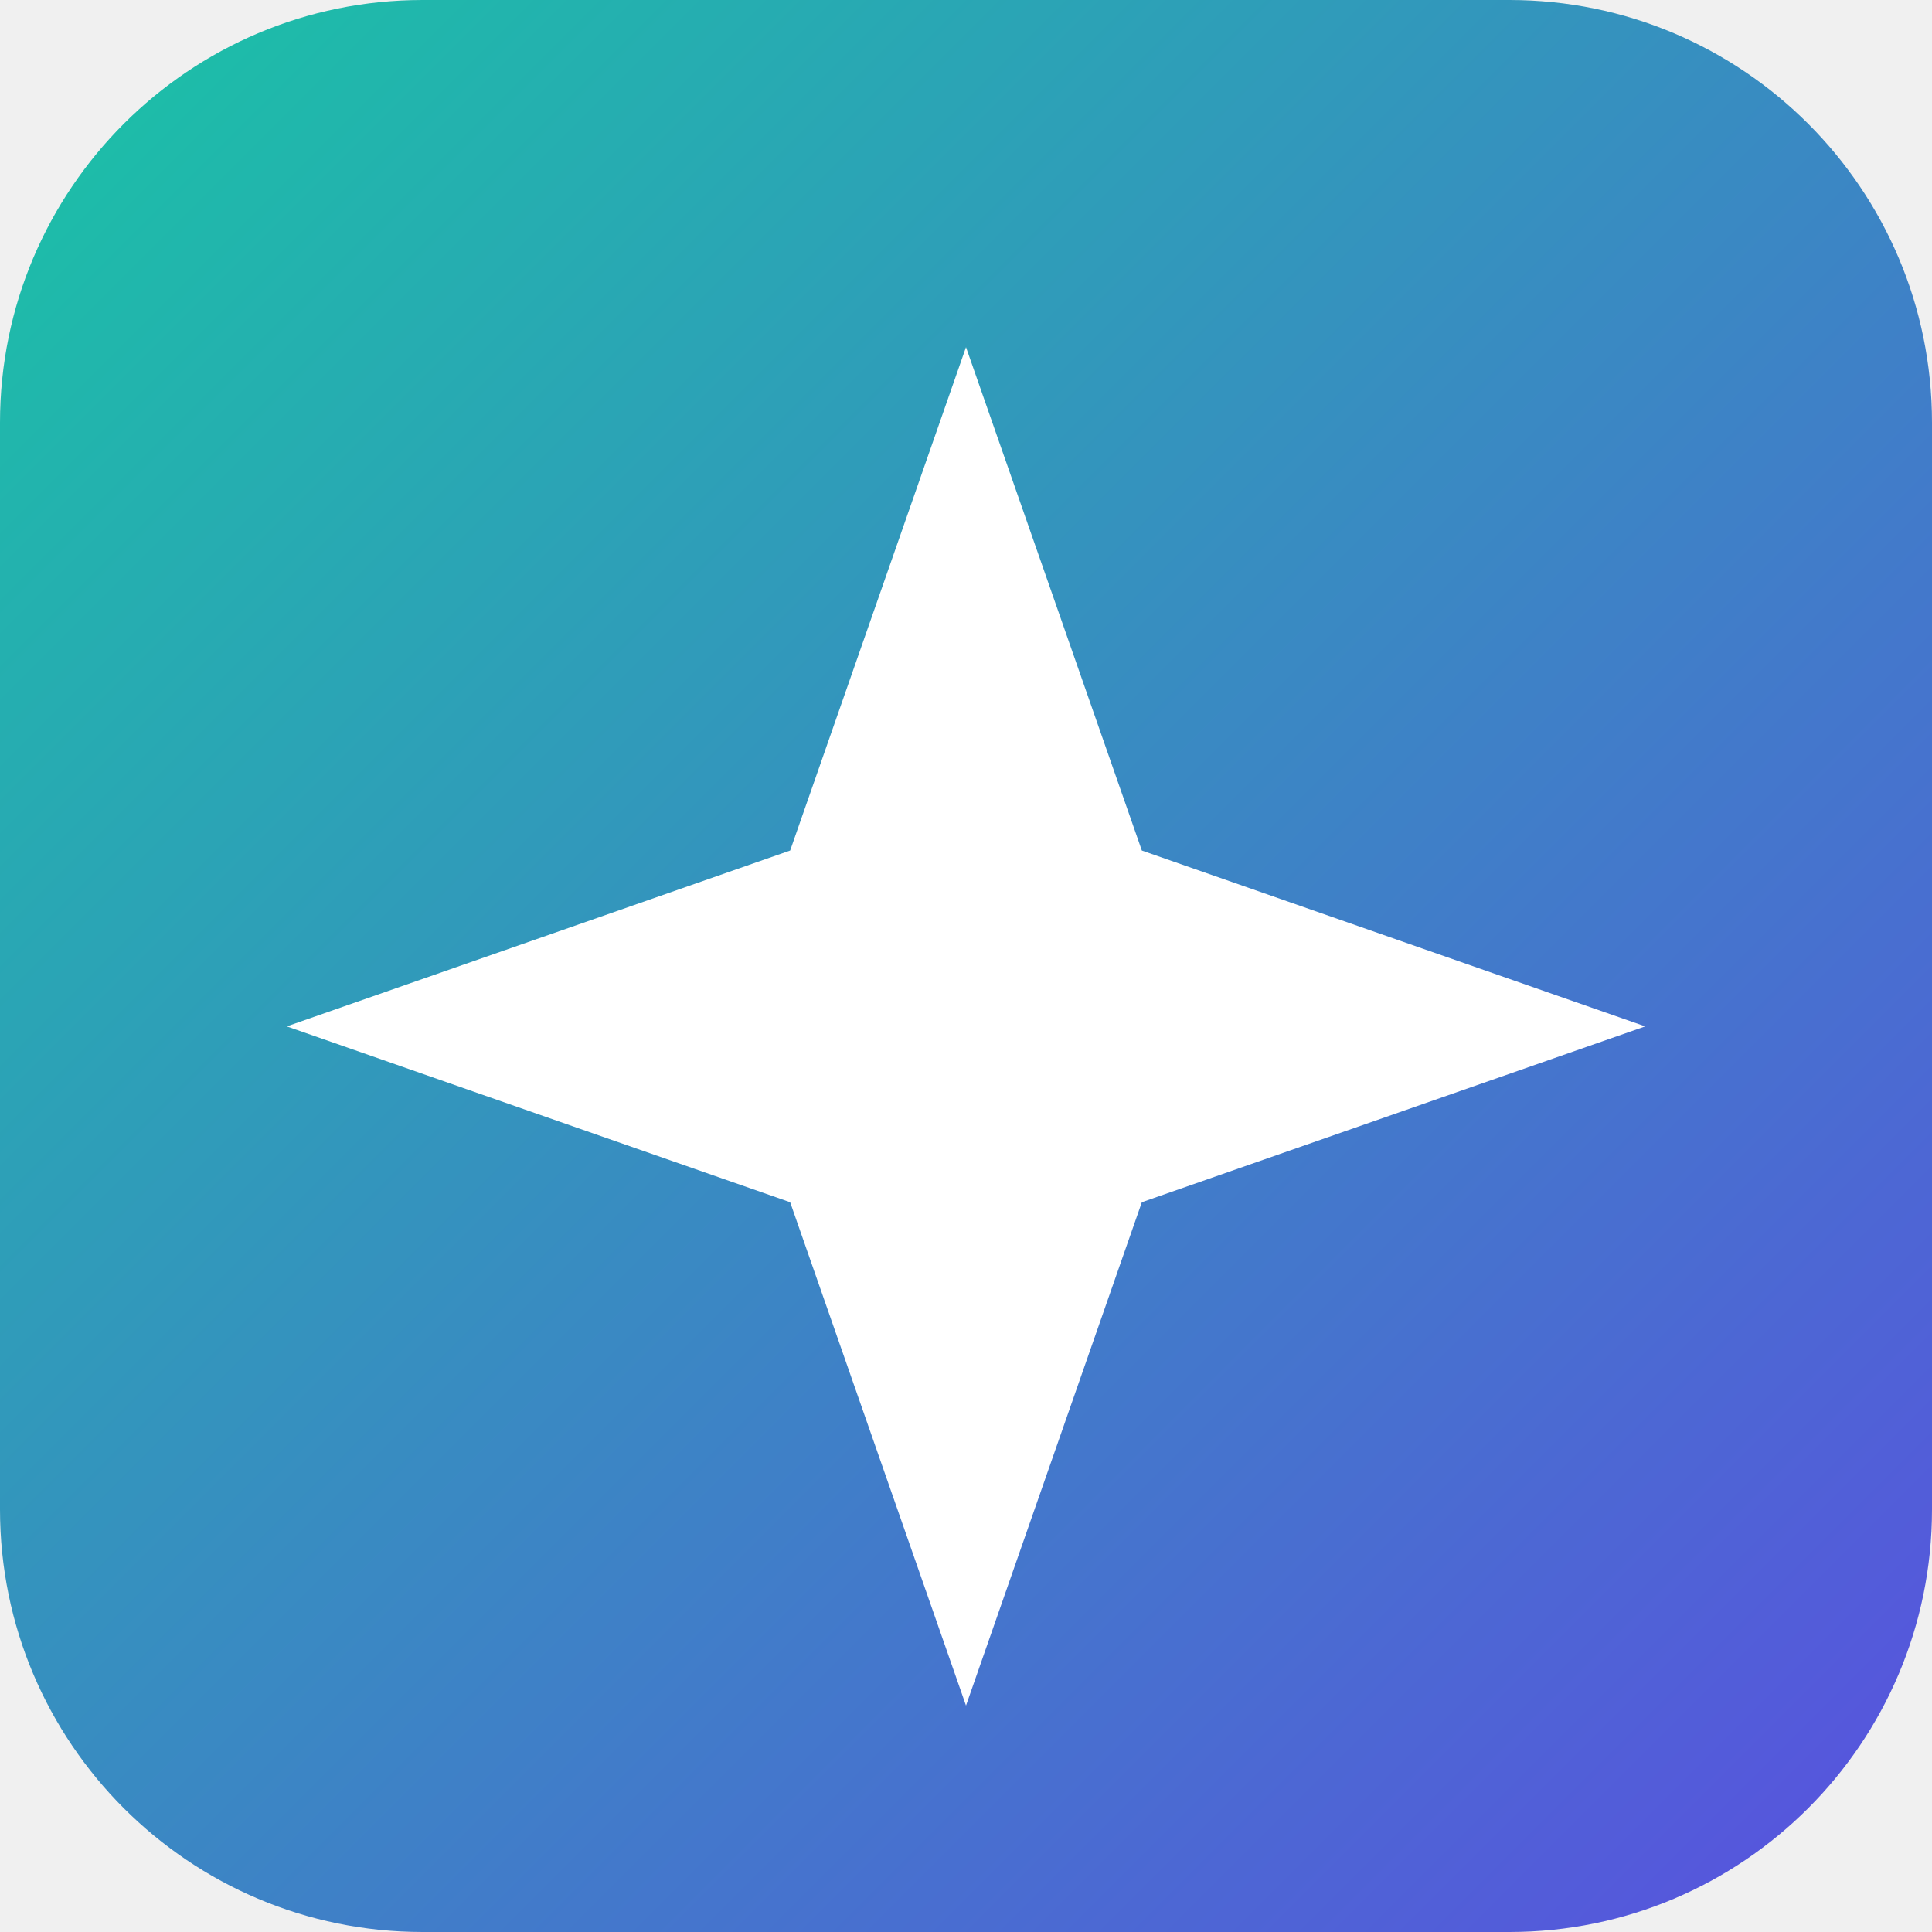
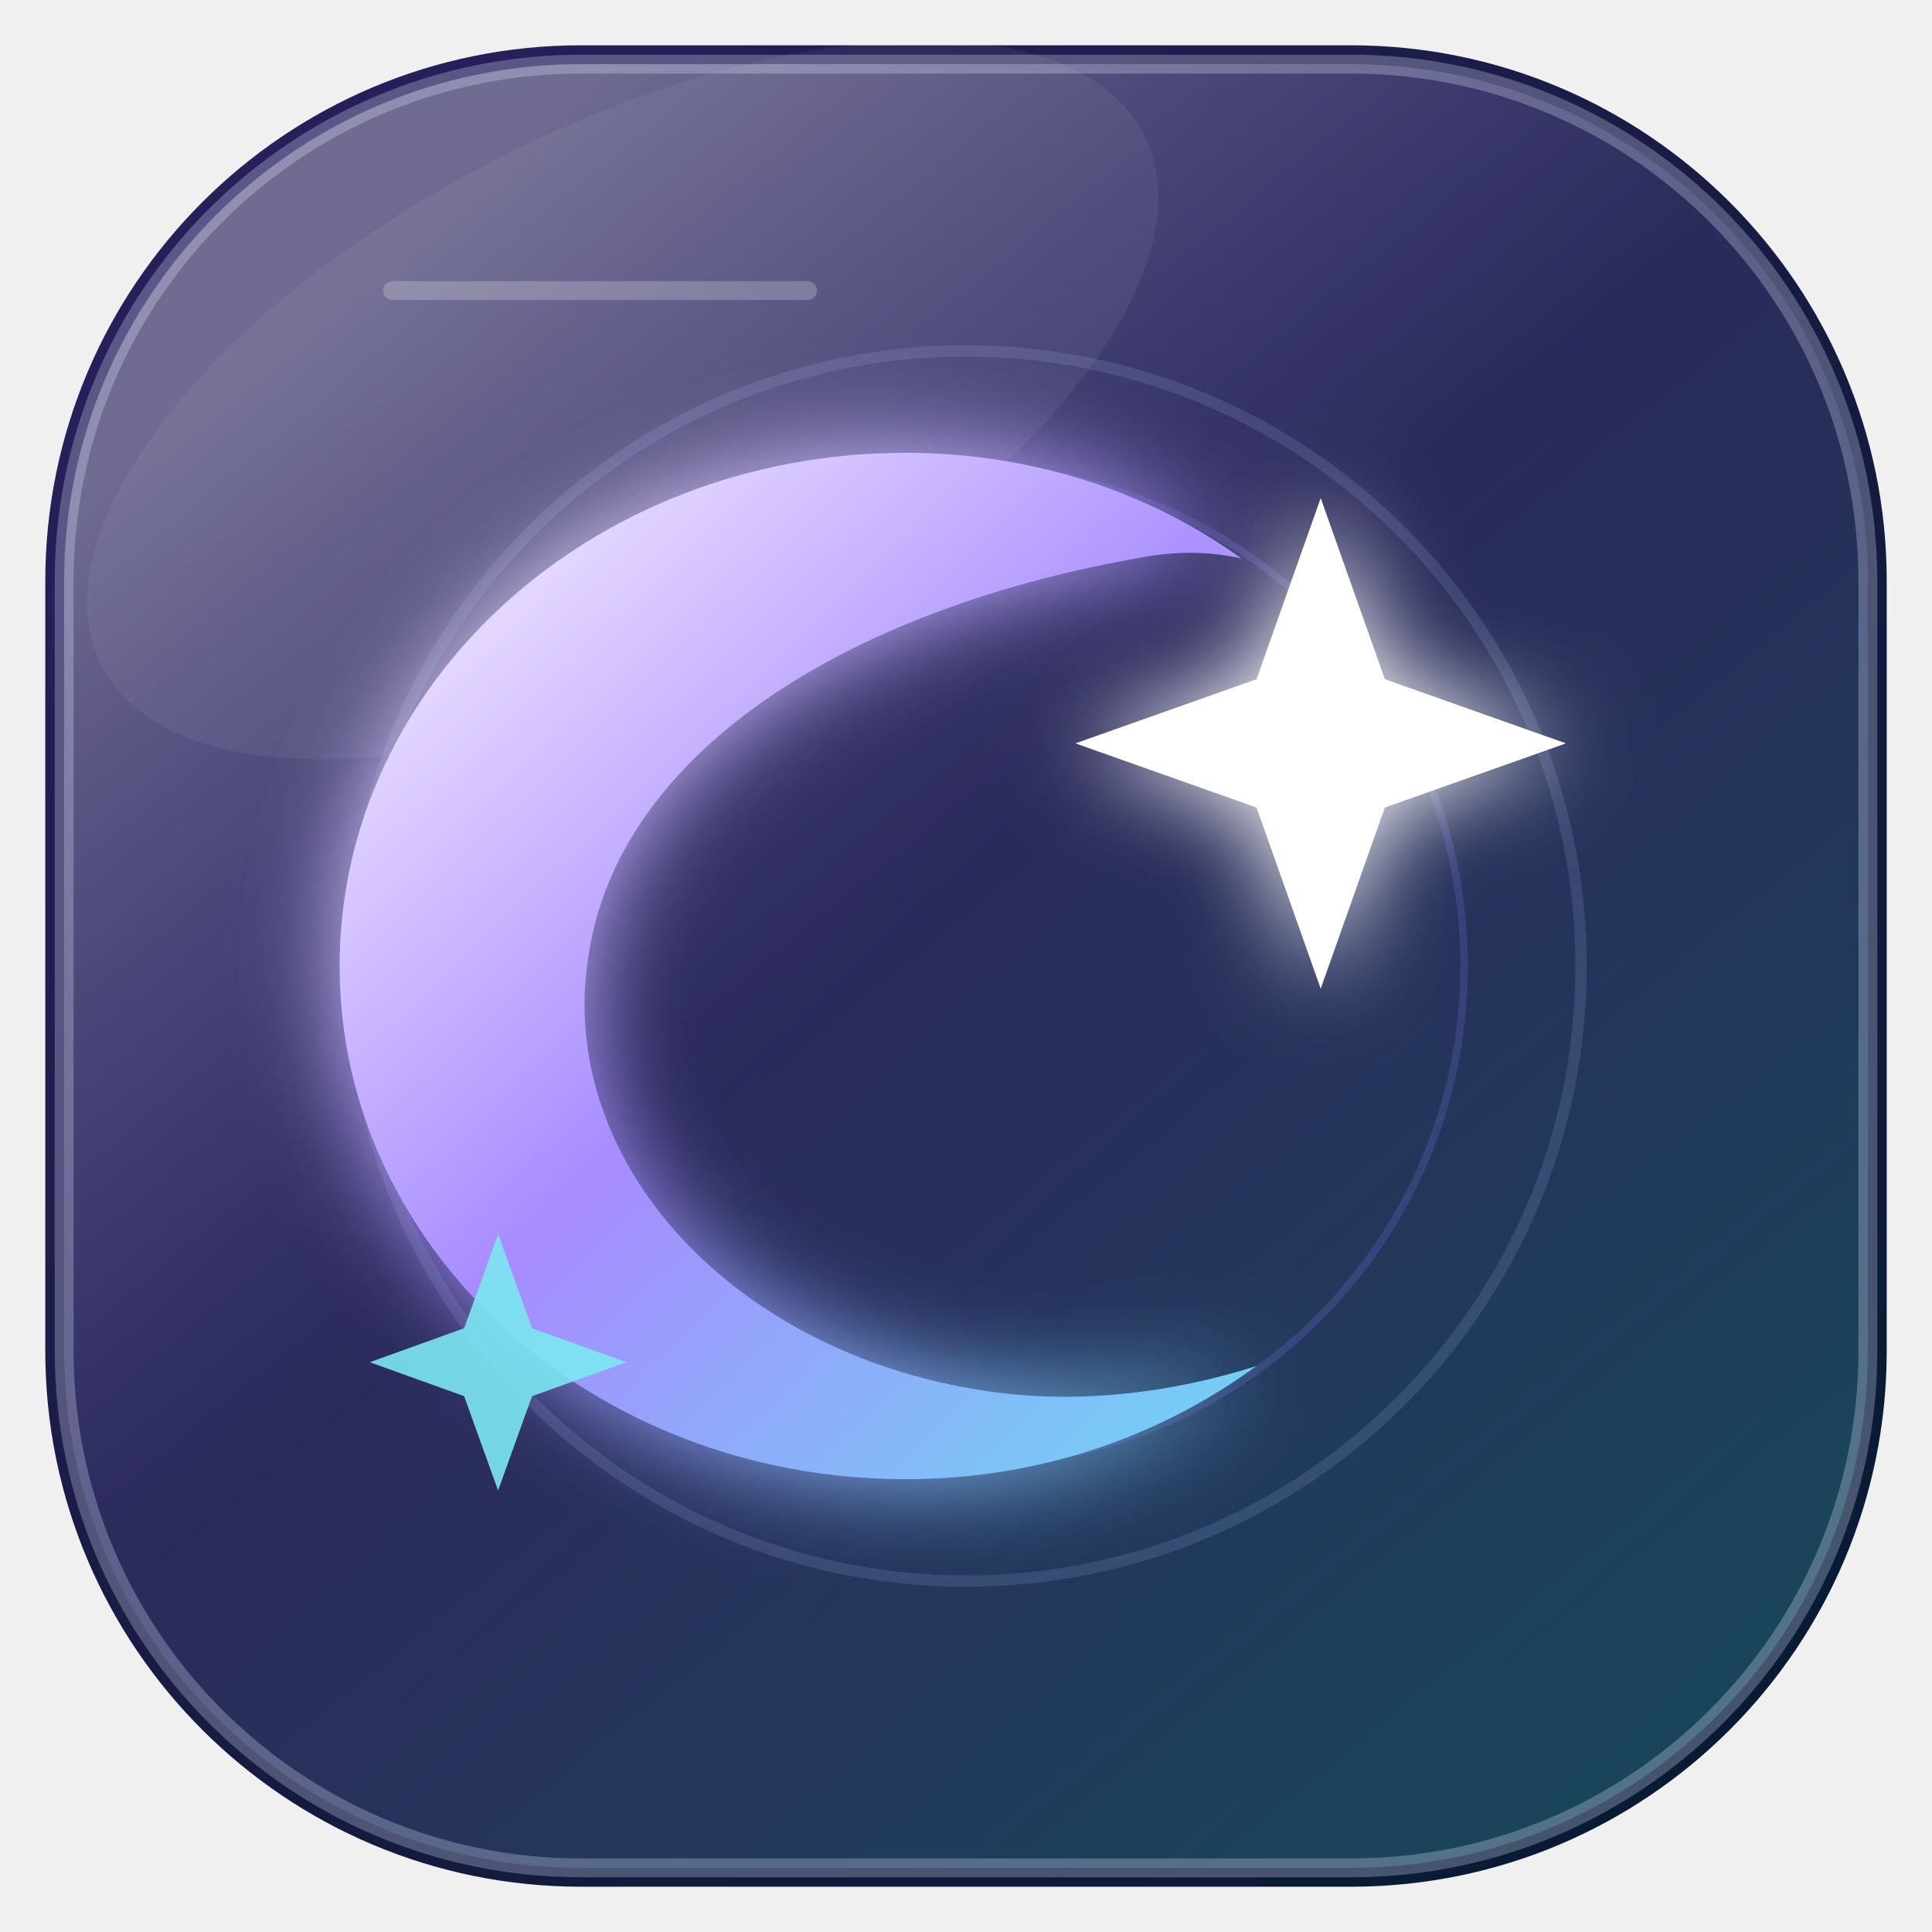
<svg xmlns="http://www.w3.org/2000/svg" viewBox="0 0 512 512">
  <defs>
-     <linearGradient id="g" x1="0" y1="0" x2="1" y2="1">
-       <stop offset="0%" stop-color="#19c4a5" />
-       <stop offset="100%" stop-color="#5a4fe0" />
+     <linearGradient id="bg" x1="40" y1="24" x2="470" y2="490" gradientUnits="userSpaceOnUse">
+       <stop stop-color="#29205d" />
+       <stop offset=".52" stop-color="#171b42" />
+       <stop offset="1" stop-color="#071b32" />
    </linearGradient>
+     <linearGradient id="glass" x1="95" y1="70" x2="405" y2="450" gradientUnits="userSpaceOnUse">
+       <stop stop-color="#fff" stop-opacity=".34" />
+       <stop offset=".45" stop-color="#a99aff" stop-opacity=".12" />
+       <stop offset="1" stop-color="#5de5f2" stop-opacity=".2" />
+     </linearGradient>
+     <linearGradient id="mark" x1="130" y1="120" x2="390" y2="390" gradientUnits="userSpaceOnUse">
+       <stop stop-color="#f3eaff" />
+       <stop offset=".42" stop-color="#a78bff" />
+       <stop offset="1" stop-color="#62e6f0" />
+     </linearGradient>
+     <filter id="glow" x="-50%" y="-50%" width="200%" height="200%">
+       <feGaussianBlur stdDeviation="13" result="b" />
+       <feMerge>
+         <feMergeNode in="b" />
+         <feMergeNode in="SourceGraphic" />
+       </feMerge>
+     </filter>
  </defs>
-   <rect width="512" height="512" rx="112" fill="url(#g)" />
-   <path d="M256 92l46.6 133.4L436 272l-133.4 46.6L256 452l-46.6-133.4L76 272l133.4-46.6z" fill="#ffffff" />
+   <rect x="12" y="12" width="488" height="488" rx="142" fill="url(#bg)" />
+   <rect x="17" y="17" width="478" height="478" rx="137" fill="url(#glass)" stroke="#e3eaff" stroke-opacity=".28" stroke-width="5" />
+   <ellipse cx="165" cy="106" rx="155" ry="72" transform="rotate(-27 165 106)" fill="#fff" opacity=".055" />
+   <circle cx="256" cy="256" r="163" fill="none" stroke="#b8caff" stroke-opacity=".14" stroke-width="3" />
+   <circle cx="256" cy="256" r="132" fill="none" stroke="#8b8aff" stroke-opacity=".18" stroke-width="2" />
+   <path d="M329 148c-25-18-56-28-89-28-83 0-150 61-150 136s67 136 150 136c35 0 67-11 93-30-22 7-46 10-69 7-69-9-117-61-108-116 8-53 67-91 145-105 10-2 19-2 28 0Z" fill="url(#mark)" filter="url(#glow)" />
+   <path d="M350 132l17 48 48 17-48 17-17 48-17-48-48-17 48-17z" fill="#fff" filter="url(#glow)" />
+   <path d="M132 327l9 25 25 9-25 9-9 25-9-25-25-9 25-9z" fill="#7ce7f2" opacity=".9" />
+   <path d="M104 77h110" stroke="#fff" stroke-opacity=".22" stroke-width="5" stroke-linecap="round" />
</svg>
